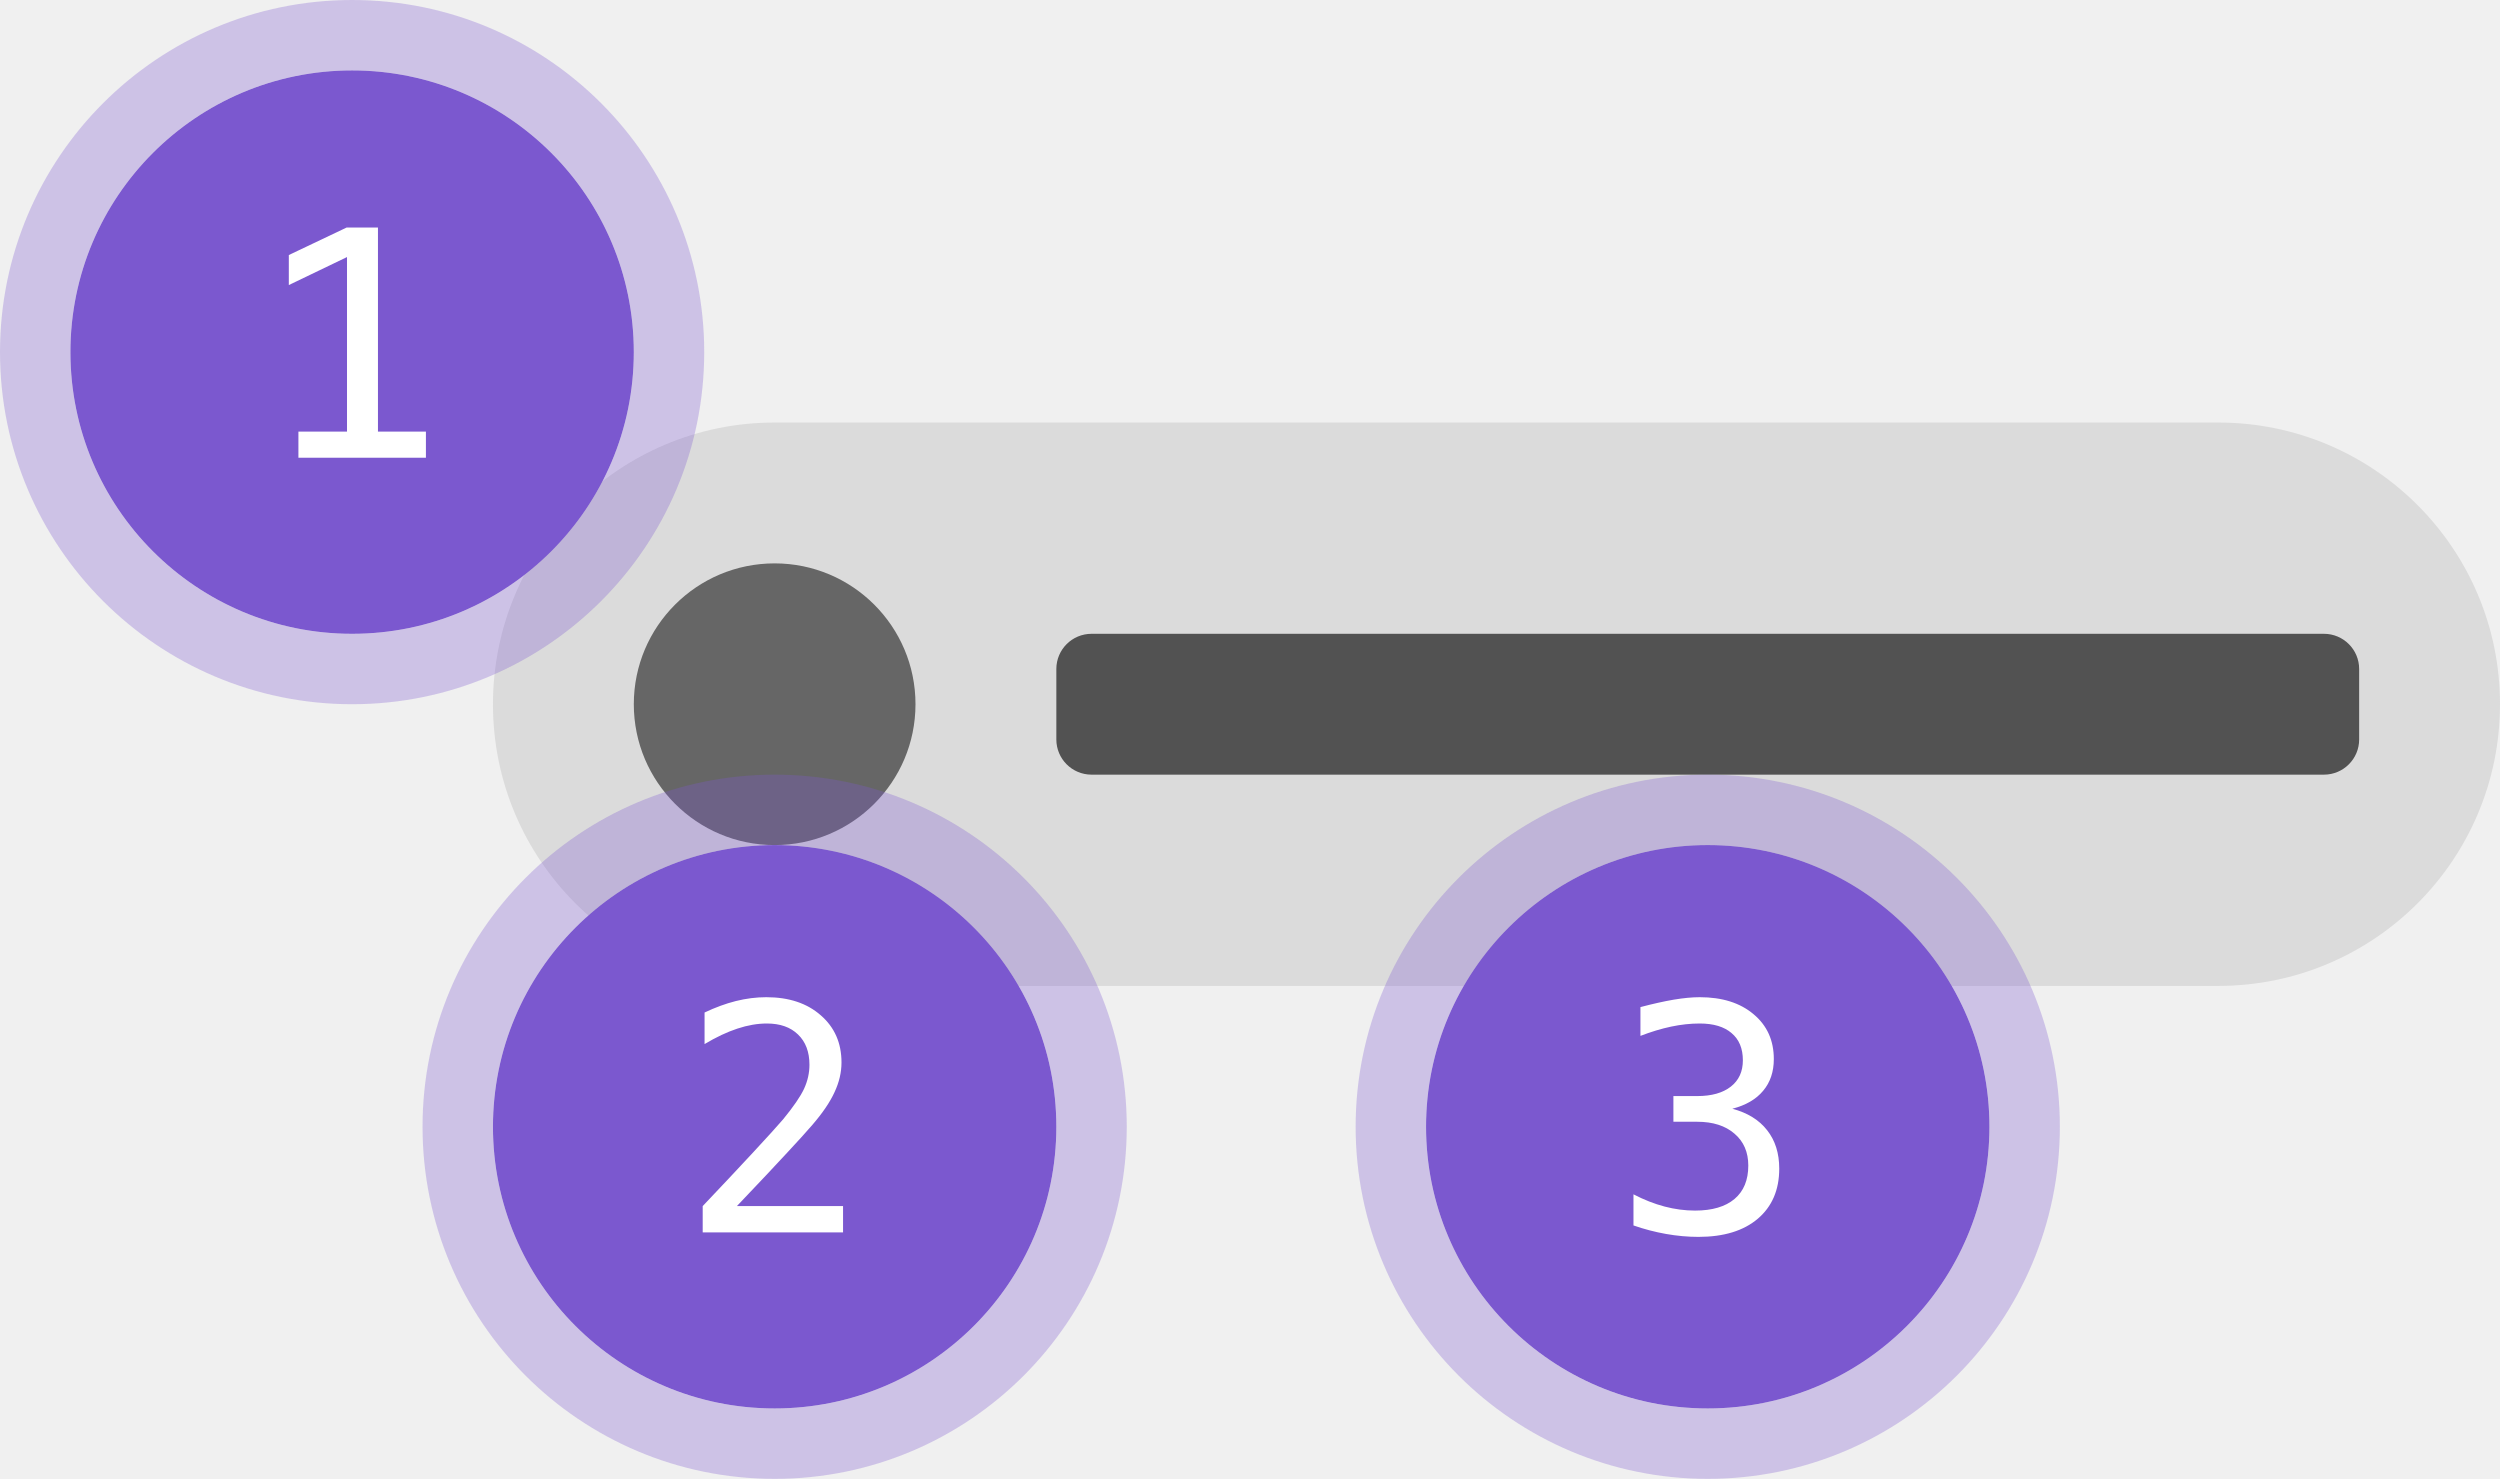
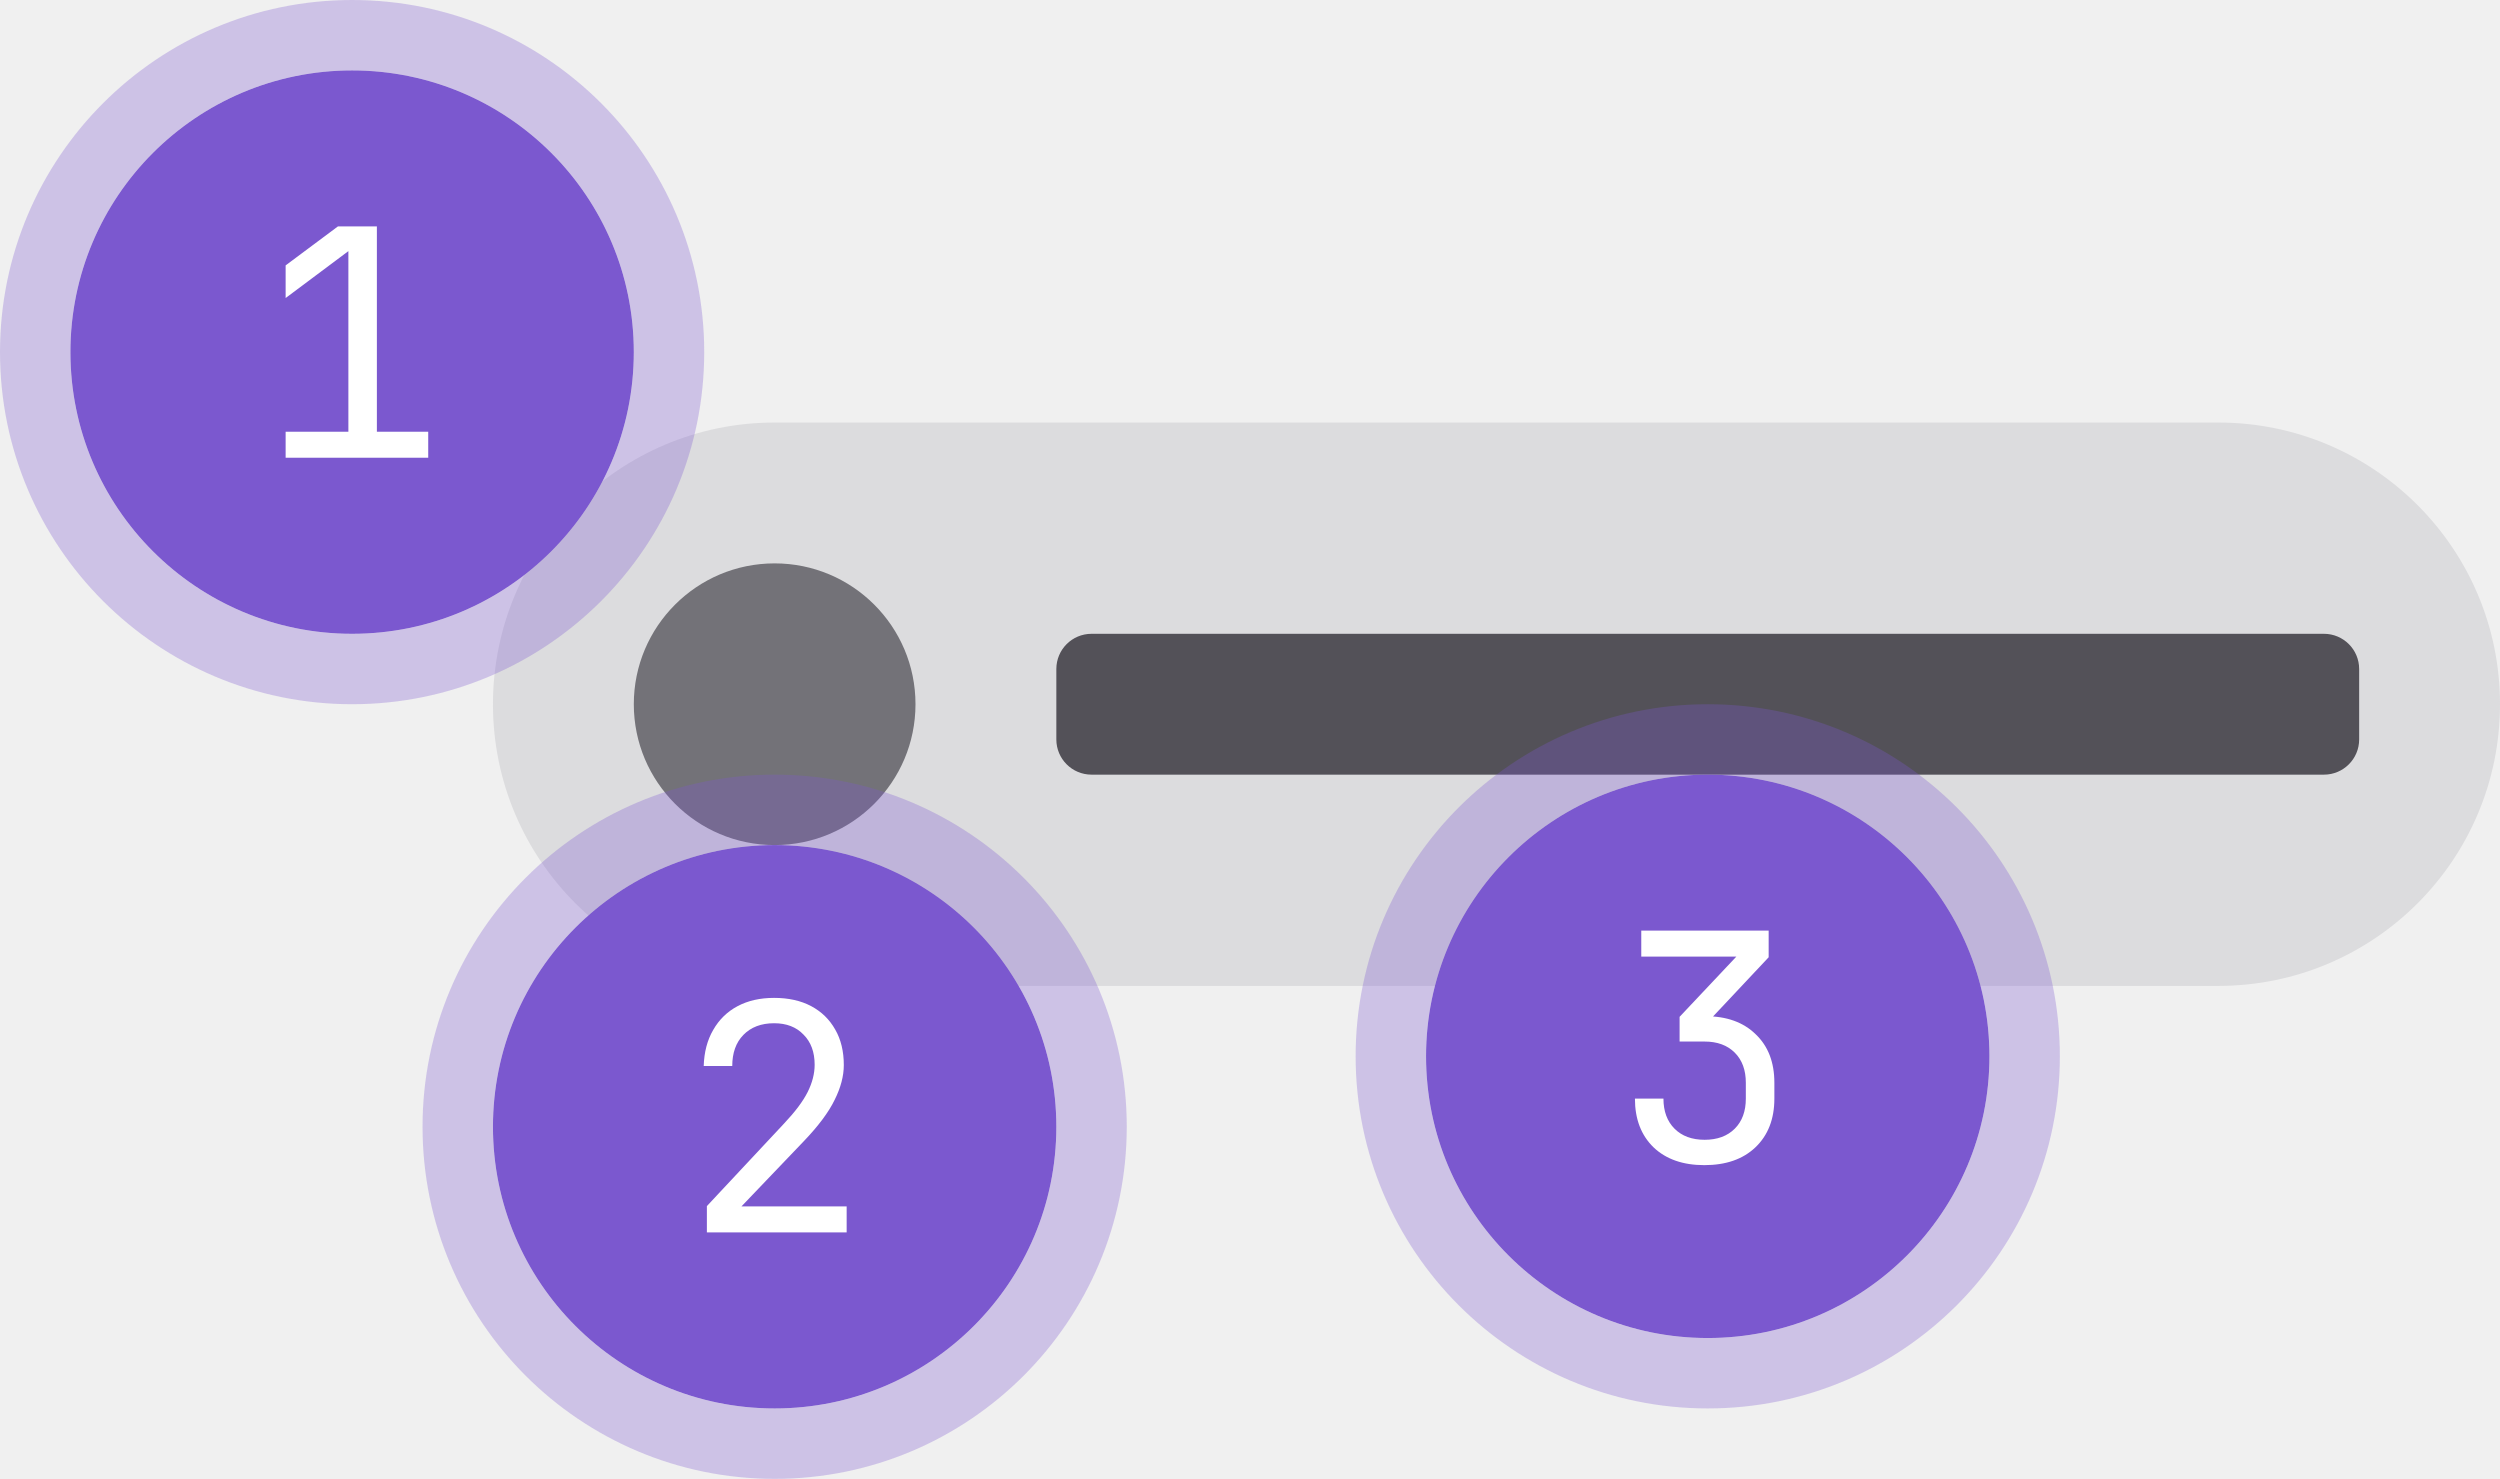
<svg xmlns="http://www.w3.org/2000/svg" width="142" height="84" viewBox="0 0 142 84" fill="none">
-   <rect x="28" y="24" width="114" height="32" rx="16" fill="#DBDBDB" />
-   <circle cx="44" cy="40" r="8" fill="#666666" />
-   <rect x="60" y="36" width="74" height="8" rx="2" fill="#525252" />
-   <circle cx="97" cy="64" r="16" fill="#7B58CF" />
-   <circle cx="97" cy="64" r="18" stroke="#7B58CF" stroke-opacity="0.3" stroke-width="4" />
-   <path d="M98.397 62.977C99.259 63.206 99.918 63.613 100.375 64.199C100.832 64.779 101.061 65.506 101.061 66.379C101.061 67.586 100.653 68.535 99.839 69.227C99.03 69.912 97.908 70.255 96.473 70.255C95.869 70.255 95.254 70.199 94.627 70.088C94 69.977 93.385 69.815 92.781 69.605V67.838C93.379 68.148 93.968 68.38 94.548 68.532C95.128 68.685 95.705 68.761 96.279 68.761C97.252 68.761 97.999 68.541 98.52 68.102C99.042 67.662 99.303 67.029 99.303 66.203C99.303 65.441 99.042 64.838 98.52 64.393C97.999 63.941 97.293 63.716 96.402 63.716H95.049V62.257H96.402C97.217 62.257 97.853 62.078 98.31 61.721C98.767 61.363 98.995 60.865 98.995 60.227C98.995 59.553 98.781 59.037 98.353 58.68C97.932 58.316 97.328 58.135 96.543 58.135C96.022 58.135 95.482 58.193 94.926 58.31C94.369 58.428 93.786 58.603 93.177 58.838V57.203C93.886 57.016 94.516 56.875 95.066 56.781C95.623 56.688 96.115 56.641 96.543 56.641C97.82 56.641 98.84 56.963 99.602 57.607C100.369 58.246 100.753 59.096 100.753 60.156C100.753 60.877 100.551 61.477 100.146 61.958C99.748 62.438 99.165 62.778 98.397 62.977Z" fill="white" />
-   <circle cx="44" cy="64" r="16" fill="#7B58CF" />
-   <circle cx="44" cy="64" r="18" stroke="#7B58CF" stroke-opacity="0.3" stroke-width="4" />
-   <path d="M41.855 68.506H47.885V70H39.913V68.506C41.009 67.352 41.967 66.332 42.787 65.447C43.607 64.562 44.173 63.938 44.483 63.575C45.069 62.86 45.465 62.283 45.67 61.844C45.875 61.398 45.977 60.944 45.977 60.481C45.977 59.749 45.761 59.175 45.327 58.759C44.899 58.343 44.31 58.135 43.56 58.135C43.027 58.135 42.468 58.231 41.882 58.425C41.296 58.618 40.675 58.911 40.019 59.304V57.511C40.622 57.224 41.214 57.007 41.794 56.86C42.38 56.714 42.957 56.641 43.525 56.641C44.809 56.641 45.84 56.983 46.619 57.669C47.404 58.349 47.797 59.242 47.797 60.35C47.797 60.912 47.665 61.475 47.401 62.037C47.144 62.6 46.722 63.221 46.136 63.9C45.808 64.281 45.33 64.809 44.703 65.482C44.082 66.156 43.133 67.164 41.855 68.506Z" fill="white" />
-   <circle cx="20" cy="20" r="16" fill="#7B58CF" />
-   <circle cx="20" cy="20" r="18" stroke="#7B58CF" stroke-opacity="0.3" stroke-width="4" />
-   <path d="M16.95 24.515H19.71V14.601L16.405 16.191V14.486L19.692 12.922H21.468V24.515H24.192V26H16.95V24.515Z" fill="white" />
+   <g clip-path="url(#clip0_560_12474)">
+     <rect x="28" y="24" width="114" height="32" rx="16" fill="#DCDCDE" />
+     <circle cx="44" cy="40" r="8" fill="#737278" />
+     <rect x="60" y="36" width="74" height="8" rx="2" fill="#535158" />
+     <circle cx="97" cy="60" r="16" fill="#7B58CF" />
+     <circle cx="97" cy="60" r="18" stroke="#7B58CF" stroke-opacity="0.3" stroke-width="4" />
+     <path d="M96.805 66.18C95.594 66.18 94.633 65.844 93.925 65.172C93.218 64.488 92.864 63.564 92.864 62.4H94.484C94.484 63.12 94.694 63.69 95.114 64.11C95.534 64.53 96.103 64.74 96.823 64.74C97.543 64.74 98.114 64.53 98.534 64.11C98.954 63.69 99.163 63.12 99.163 62.4V61.5C99.163 60.78 98.954 60.21 98.534 59.79C98.114 59.37 97.543 59.16 96.823 59.16H95.401V57.756L98.624 54.336H93.224V52.86H100.46V54.372L96.859 58.206V57.72C98.072 57.72 99.025 58.062 99.722 58.746C100.43 59.418 100.784 60.336 100.784 61.5V62.4C100.784 63.564 100.424 64.488 99.704 65.172C98.996 65.844 98.029 66.18 96.805 66.18Z" fill="white" />
+     <circle cx="44" cy="64" r="16" fill="#7B58CF" />
+     <circle cx="44" cy="64" r="18" stroke="#7B58CF" stroke-opacity="0.3" stroke-width="4" />
+     <path d="M40.151 70V68.506L44.526 63.826C45.161 63.154 45.611 62.554 45.876 62.026C46.139 61.498 46.272 60.982 46.272 60.478C46.272 59.758 46.062 59.188 45.642 58.768C45.233 58.336 44.675 58.12 43.968 58.12C43.236 58.12 42.654 58.342 42.221 58.786C41.801 59.218 41.592 59.806 41.592 60.55H39.971C39.995 59.758 40.175 59.074 40.511 58.498C40.847 57.91 41.309 57.46 41.898 57.148C42.486 56.836 43.175 56.68 43.968 56.68C44.783 56.68 45.486 56.836 46.074 57.148C46.661 57.46 47.117 57.904 47.441 58.48C47.766 59.044 47.928 59.716 47.928 60.496C47.928 61.12 47.754 61.78 47.406 62.476C47.069 63.172 46.487 63.952 45.66 64.816L42.114 68.524H48.09V70H40.151Z" fill="white" />
+     <circle cx="20" cy="20" r="16" fill="#7B58CF" />
+     <circle cx="20" cy="20" r="18" stroke="#7B58CF" stroke-opacity="0.3" stroke-width="4" />
+     <path d="M16.224 26V24.524H19.788V14.264L16.224 16.928V15.074L19.194 12.86H21.407V24.524H24.323V26H16.224Z" fill="white" />
+   </g>
+   <defs>
+     <clipPath id="clip0_560_12474">
+       <rect width="142" height="84" fill="white" />
+     </clipPath>
+   </defs>
</svg>
